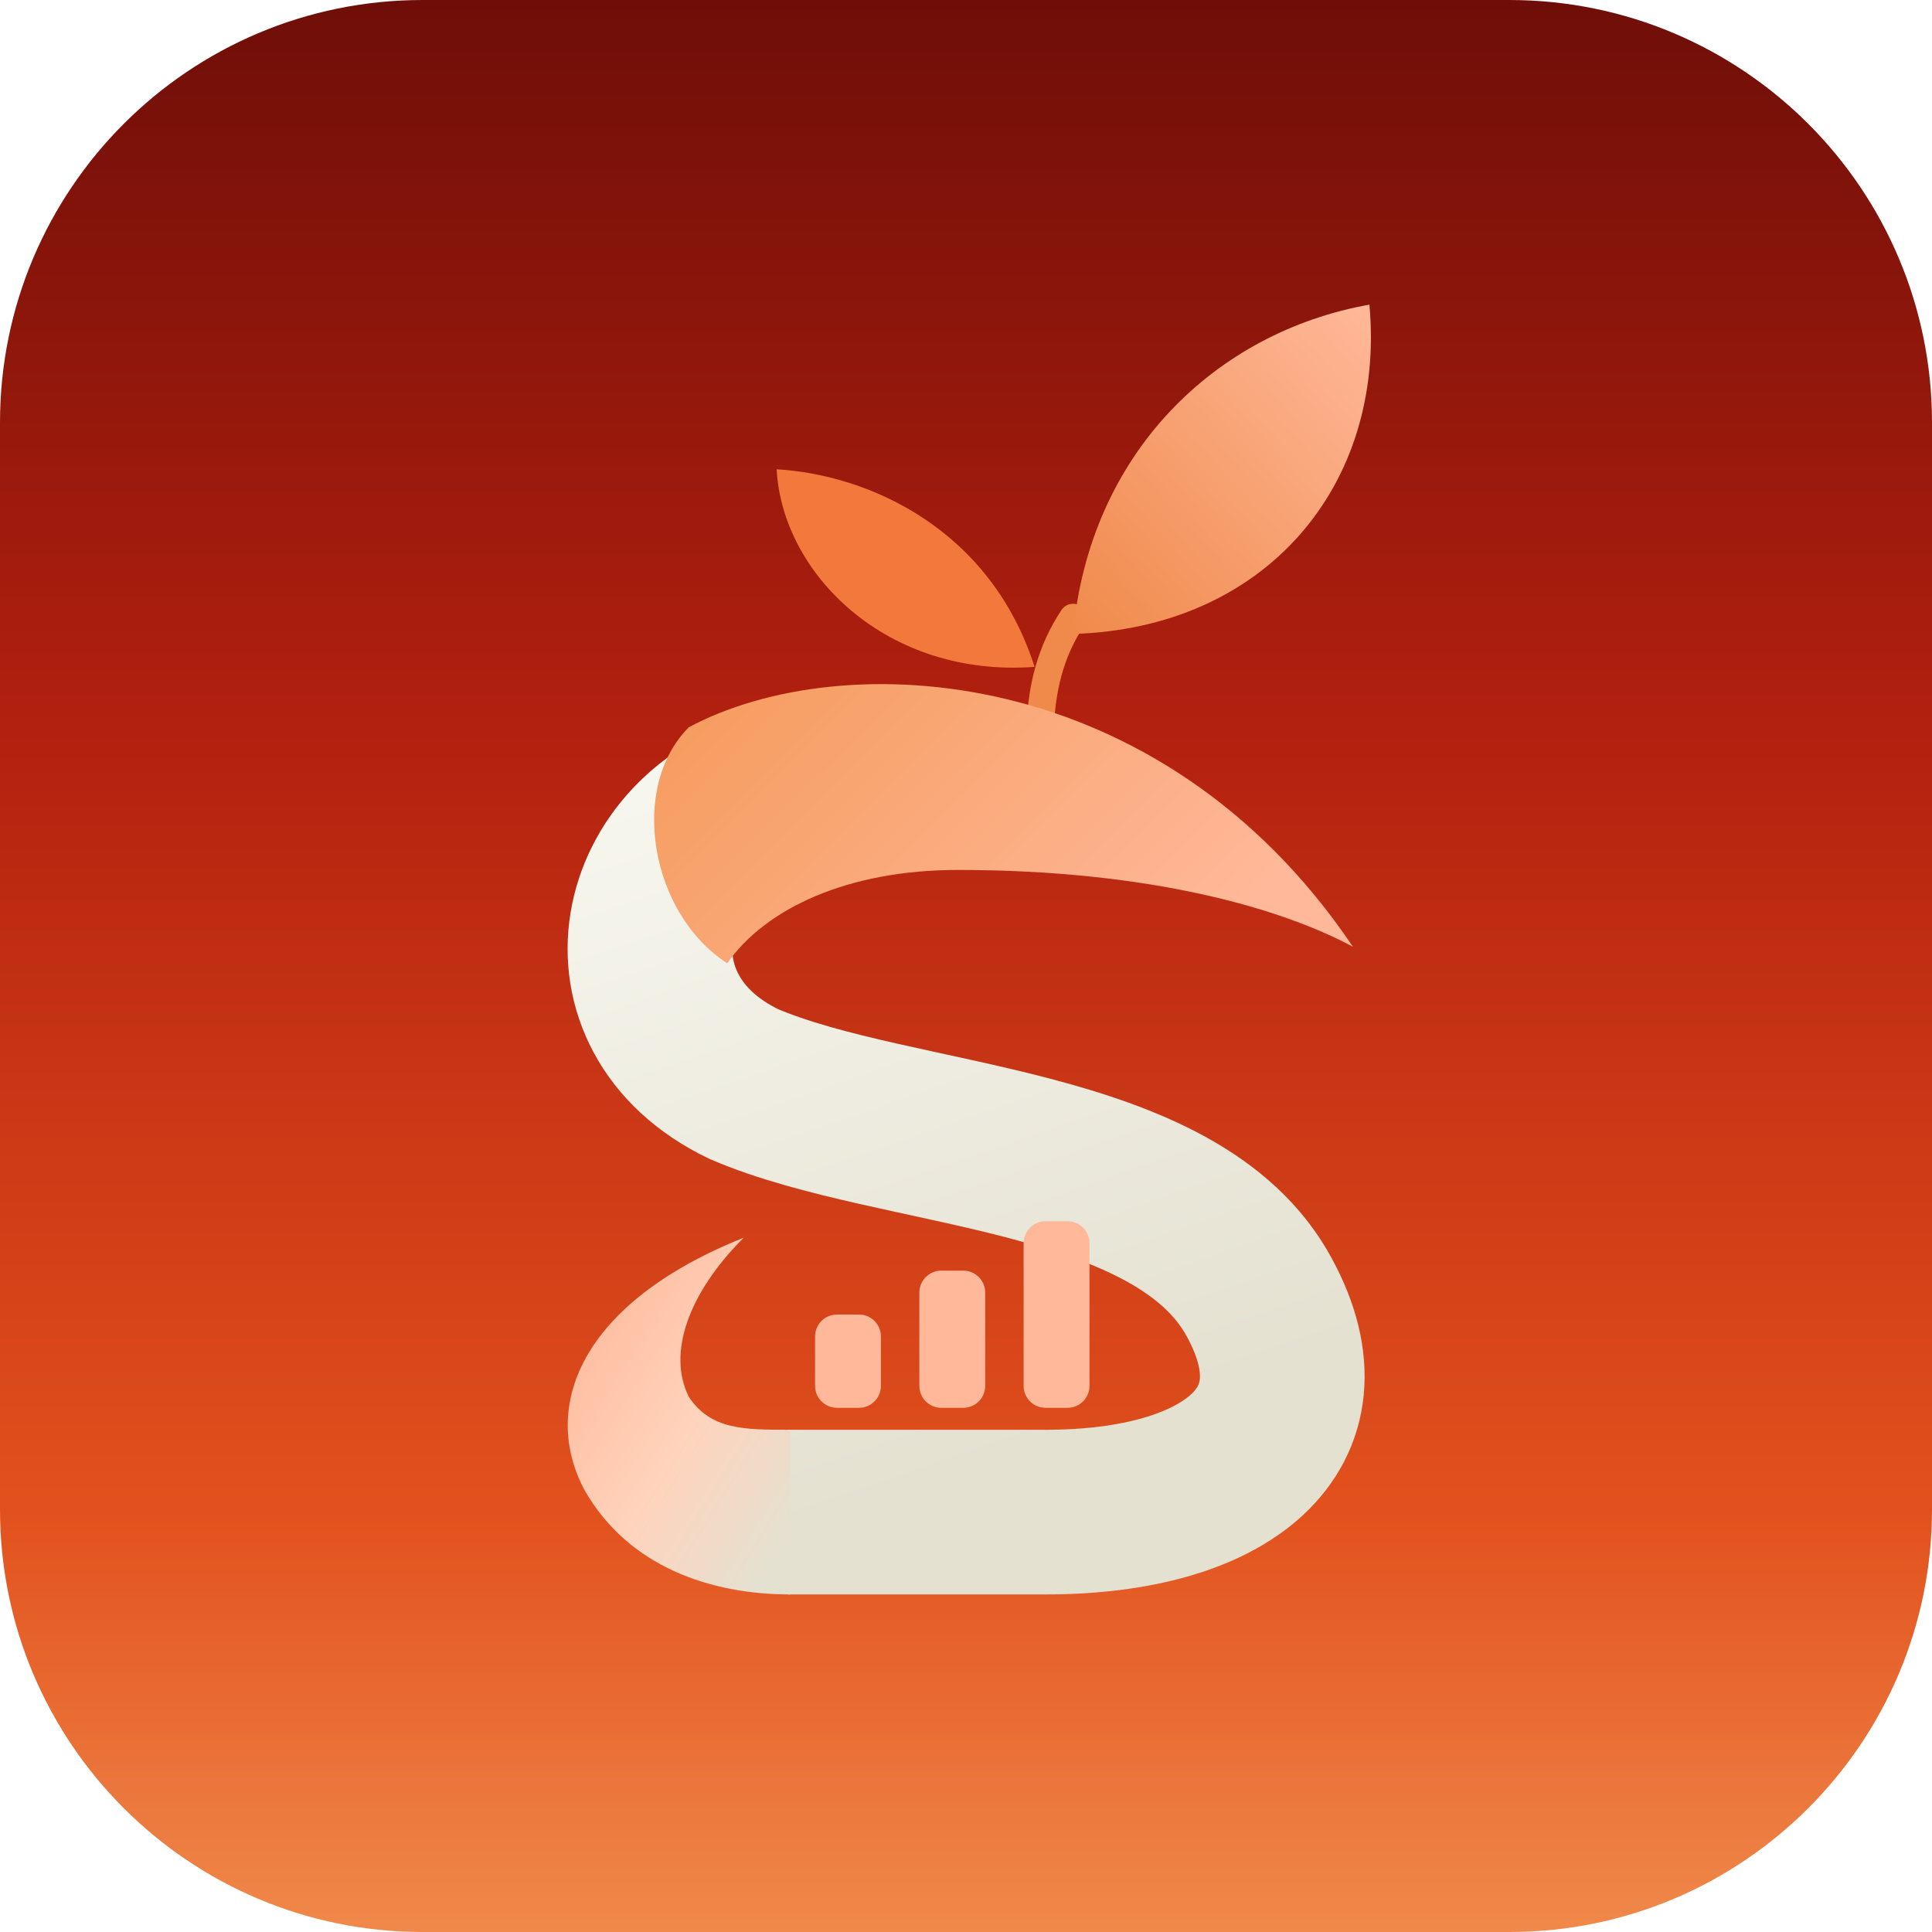
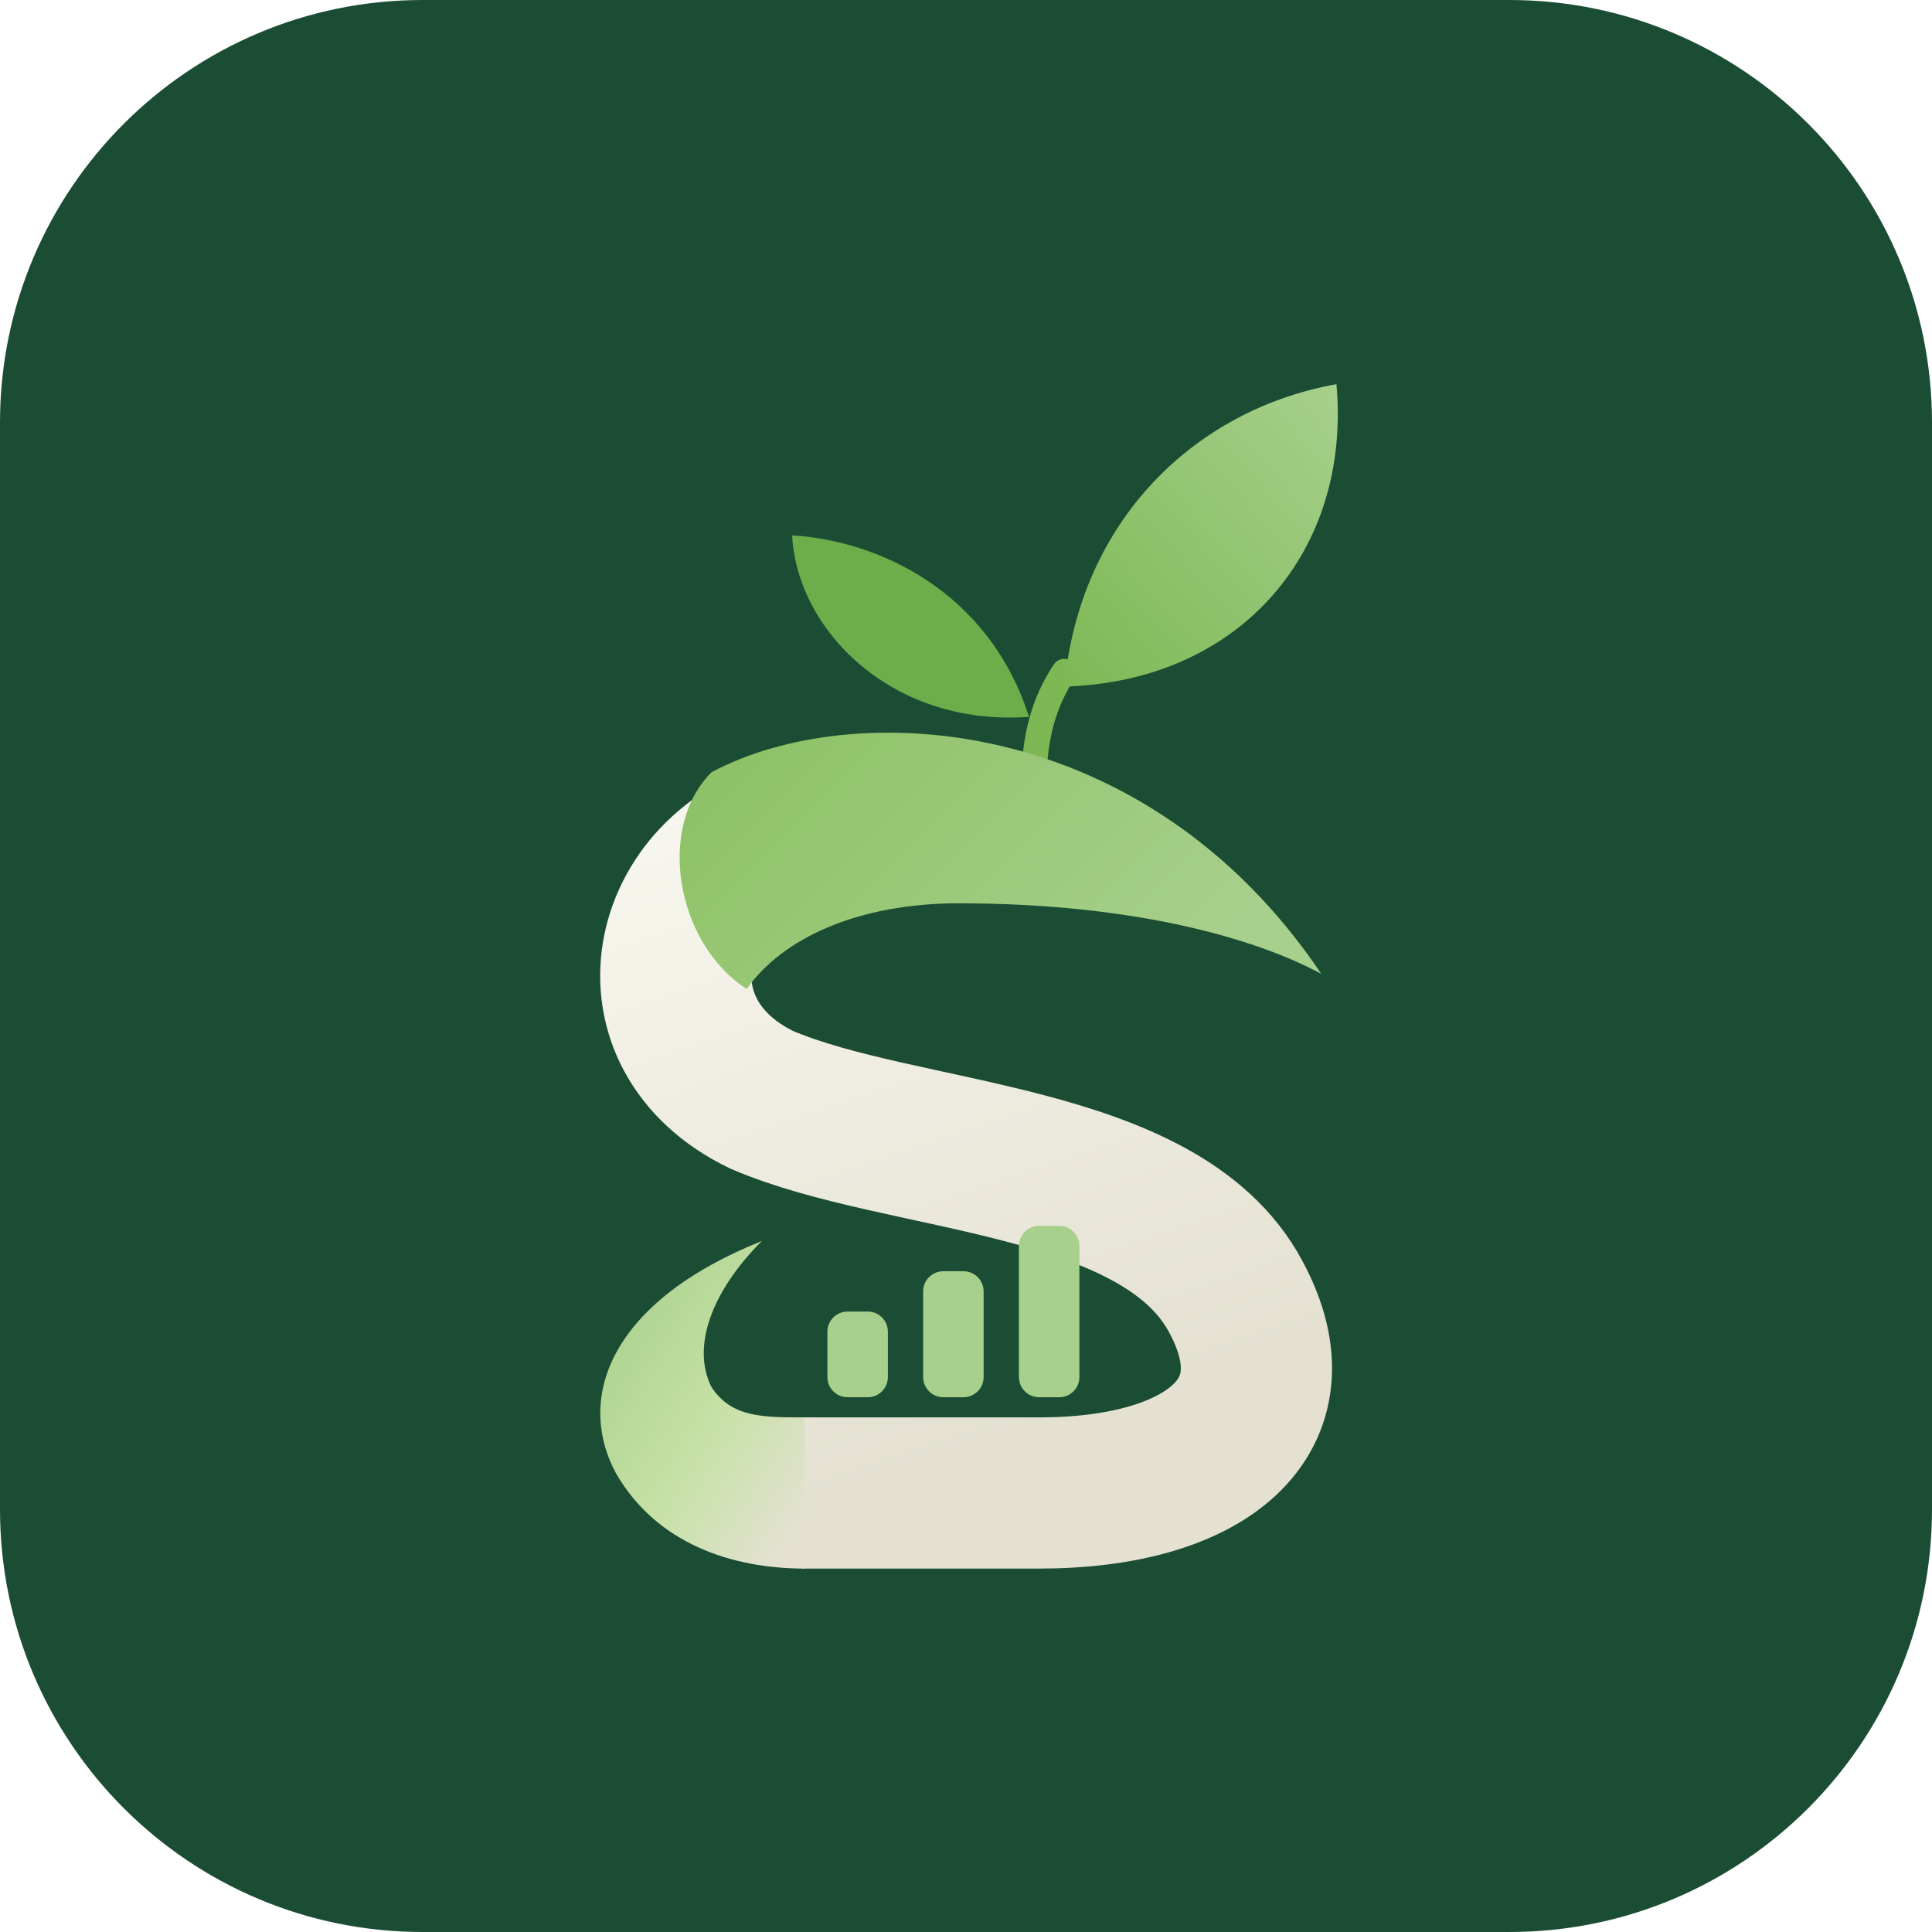
<svg xmlns="http://www.w3.org/2000/svg" width="64" height="64" viewBox="0 0 64 64">
-   <defs>
-     <linearGradient id="hero" x1="0" y1="0" x2="0" y2="1">
-       <stop offset="0" stop-color="#6E0E08" />
-       <stop offset="0.38" stop-color="#B3200F" />
-       <stop offset="0.78" stop-color="#E2511D" />
-       <stop offset="1" stop-color="#F08A4B" />
-     </linearGradient>
-   </defs>
-   <rect width="64" height="64" rx="14" fill="url(#hero)" />
-   <svg x="17.182" y="9" width="29.636" height="46" viewBox="22 18 326 506">
+   <rect width="64" height="64" rx="14" fill="#1B4D34" />
+   <svg x="18.393" y="11.725" width="27.214" height="42.24" viewBox="22 18 326 506">
    <defs>
      <linearGradient id="arm" x1="0" y1="0" x2="1" y2="0.4">
-         <stop offset="0" stop-color="#F59A5B" />
-         <stop offset="1" stop-color="#FFB899" />
+         <stop offset="0" stop-color="#8CC063" />
+         <stop offset="1" stop-color="#A7D08C" />
      </linearGradient>
      <linearGradient id="body" x1="0" y1="0" x2="0.3" y2="1">
        <stop offset="0" stop-color="#F7F6EE" />
        <stop offset="1" stop-color="#E4E1D1" />
      </linearGradient>
      <linearGradient id="tail" x1="1" y1="0.85" x2="0.15" y2="0">
        <stop offset="0" stop-color="#E4E1D1" />
-         <stop offset="0.45" stop-color="#FFD3BC" />
-         <stop offset="1" stop-color="#FFB899" />
+         <stop offset="0.45" stop-color="#C5E1A5" />
+         <stop offset="1" stop-color="#A7D08C" />
      </linearGradient>
      <linearGradient id="leafR" x1="0" y1="1" x2="1" y2="0">
-         <stop offset="0" stop-color="#F08A4B" />
-         <stop offset="1" stop-color="#FFB899" />
+         <stop offset="0" stop-color="#7DB855" />
+         <stop offset="1" stop-color="#A7D08C" />
      </linearGradient>
    </defs>
-     <path d="M212 188 C 212 170, 216 156, 224 144" fill="none" stroke="#F08A4B" stroke-width="10" stroke-linecap="round" />
-     <path d="M210 162 C 194 112, 150 92, 116 90 C 118 128, 156 166, 210 162 Z" fill="#F2793B" />
+     <path d="M212 188 C 212 170, 216 156, 224 144" fill="none" stroke="#7DB855" stroke-width="10" stroke-linecap="round" />
+     <path d="M210 162 C 194 112, 150 92, 116 90 C 118 128, 156 166, 210 162 Z" fill="#6CAE4A" />
    <path d="M224 150 C 230 84, 276 40, 332 30 C 338 96, 294 148, 224 150 Z" fill="url(#leafR)" />
    <path d="M118 208 C 64 222, 50 288, 104 314 C 160 338, 262 336, 292 392 C 318 440, 280 470, 214 470 L 120 470" fill="none" stroke="url(#body)" stroke-width="60" stroke-linecap="butt" />
    <path d="M121 500 C 92 500, 62 490, 46 462 C 30 432, 44 394, 104 370 C 84 390, 76 412, 84 428 C 92 440, 104 440, 121 440 Z" fill="url(#tail)" />
    <path d="M84 184 C 140 154, 256 160, 326 264 C 300 250, 252 236, 182 236 C 142 236, 112 250, 98 270 C 70 252, 62 206, 84 184 Z" fill="url(#arm)" />
-     <g fill="#FFB899">
+     <g fill="#A7D08C">
      <rect x="130" y="398" width="24" height="34" rx="8" />
      <rect x="168" y="382" width="24" height="50" rx="8" />
      <rect x="206" y="364" width="24" height="68" rx="8" />
    </g>
  </svg>
</svg>
